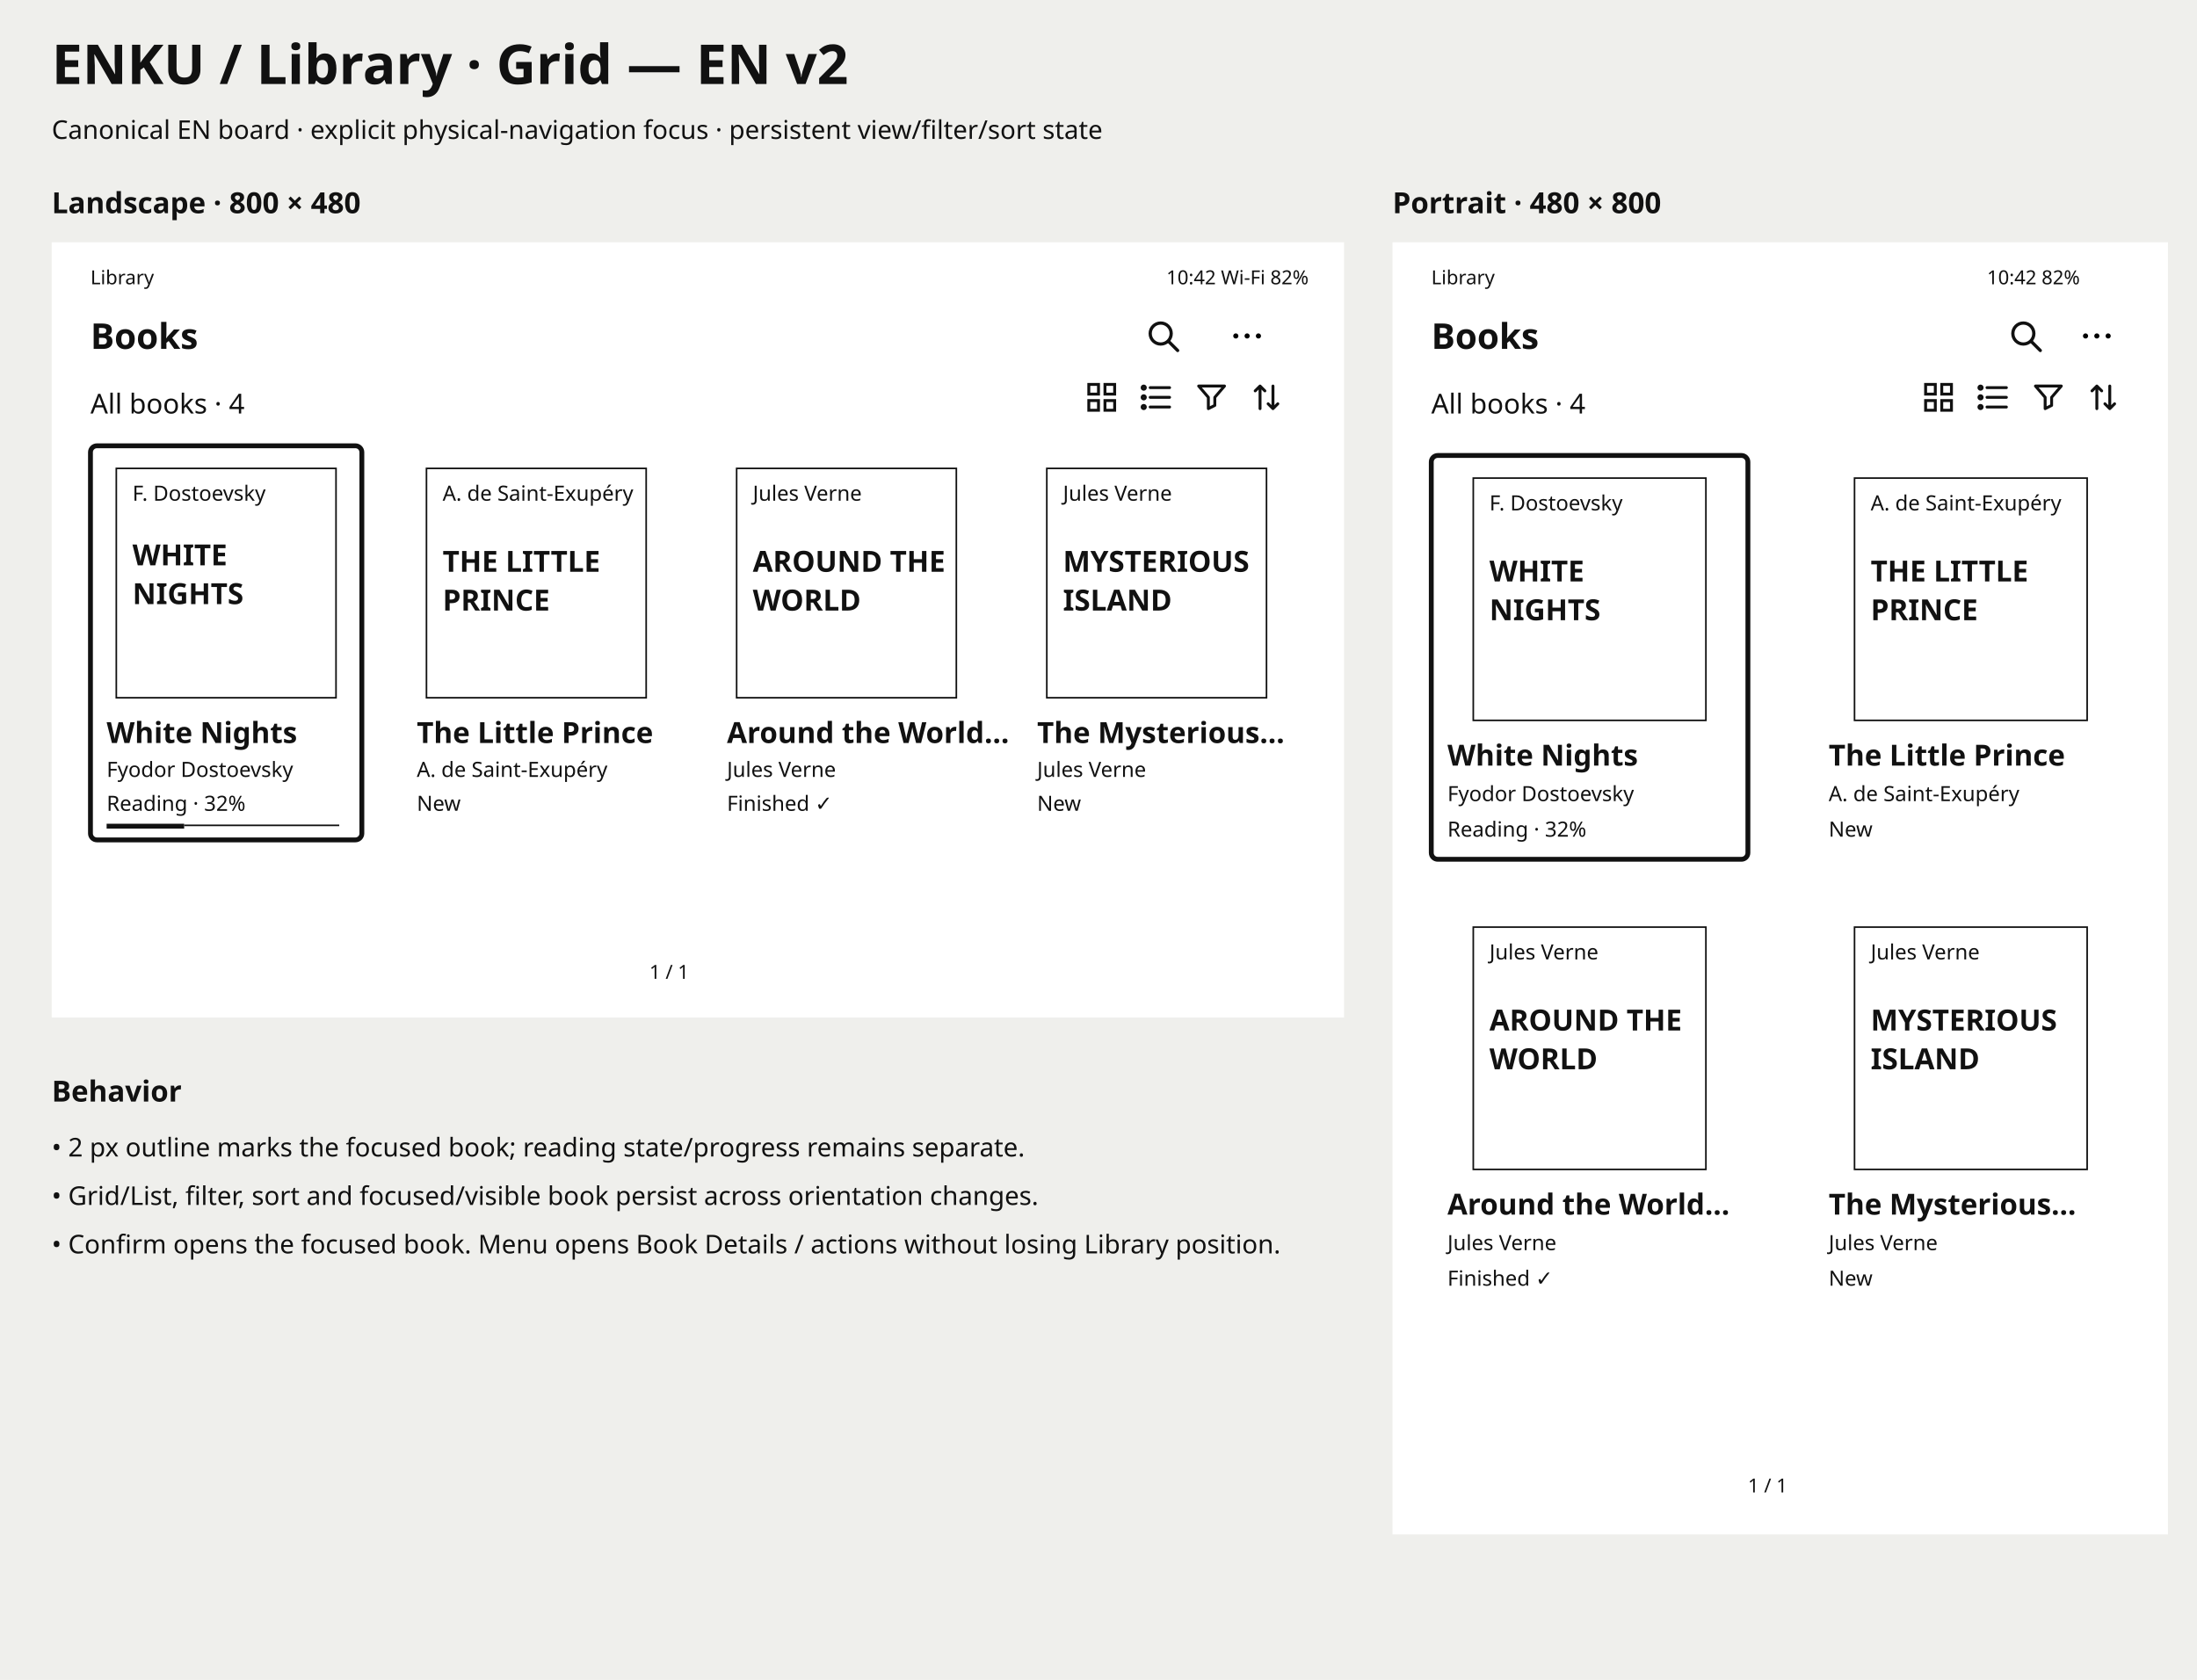
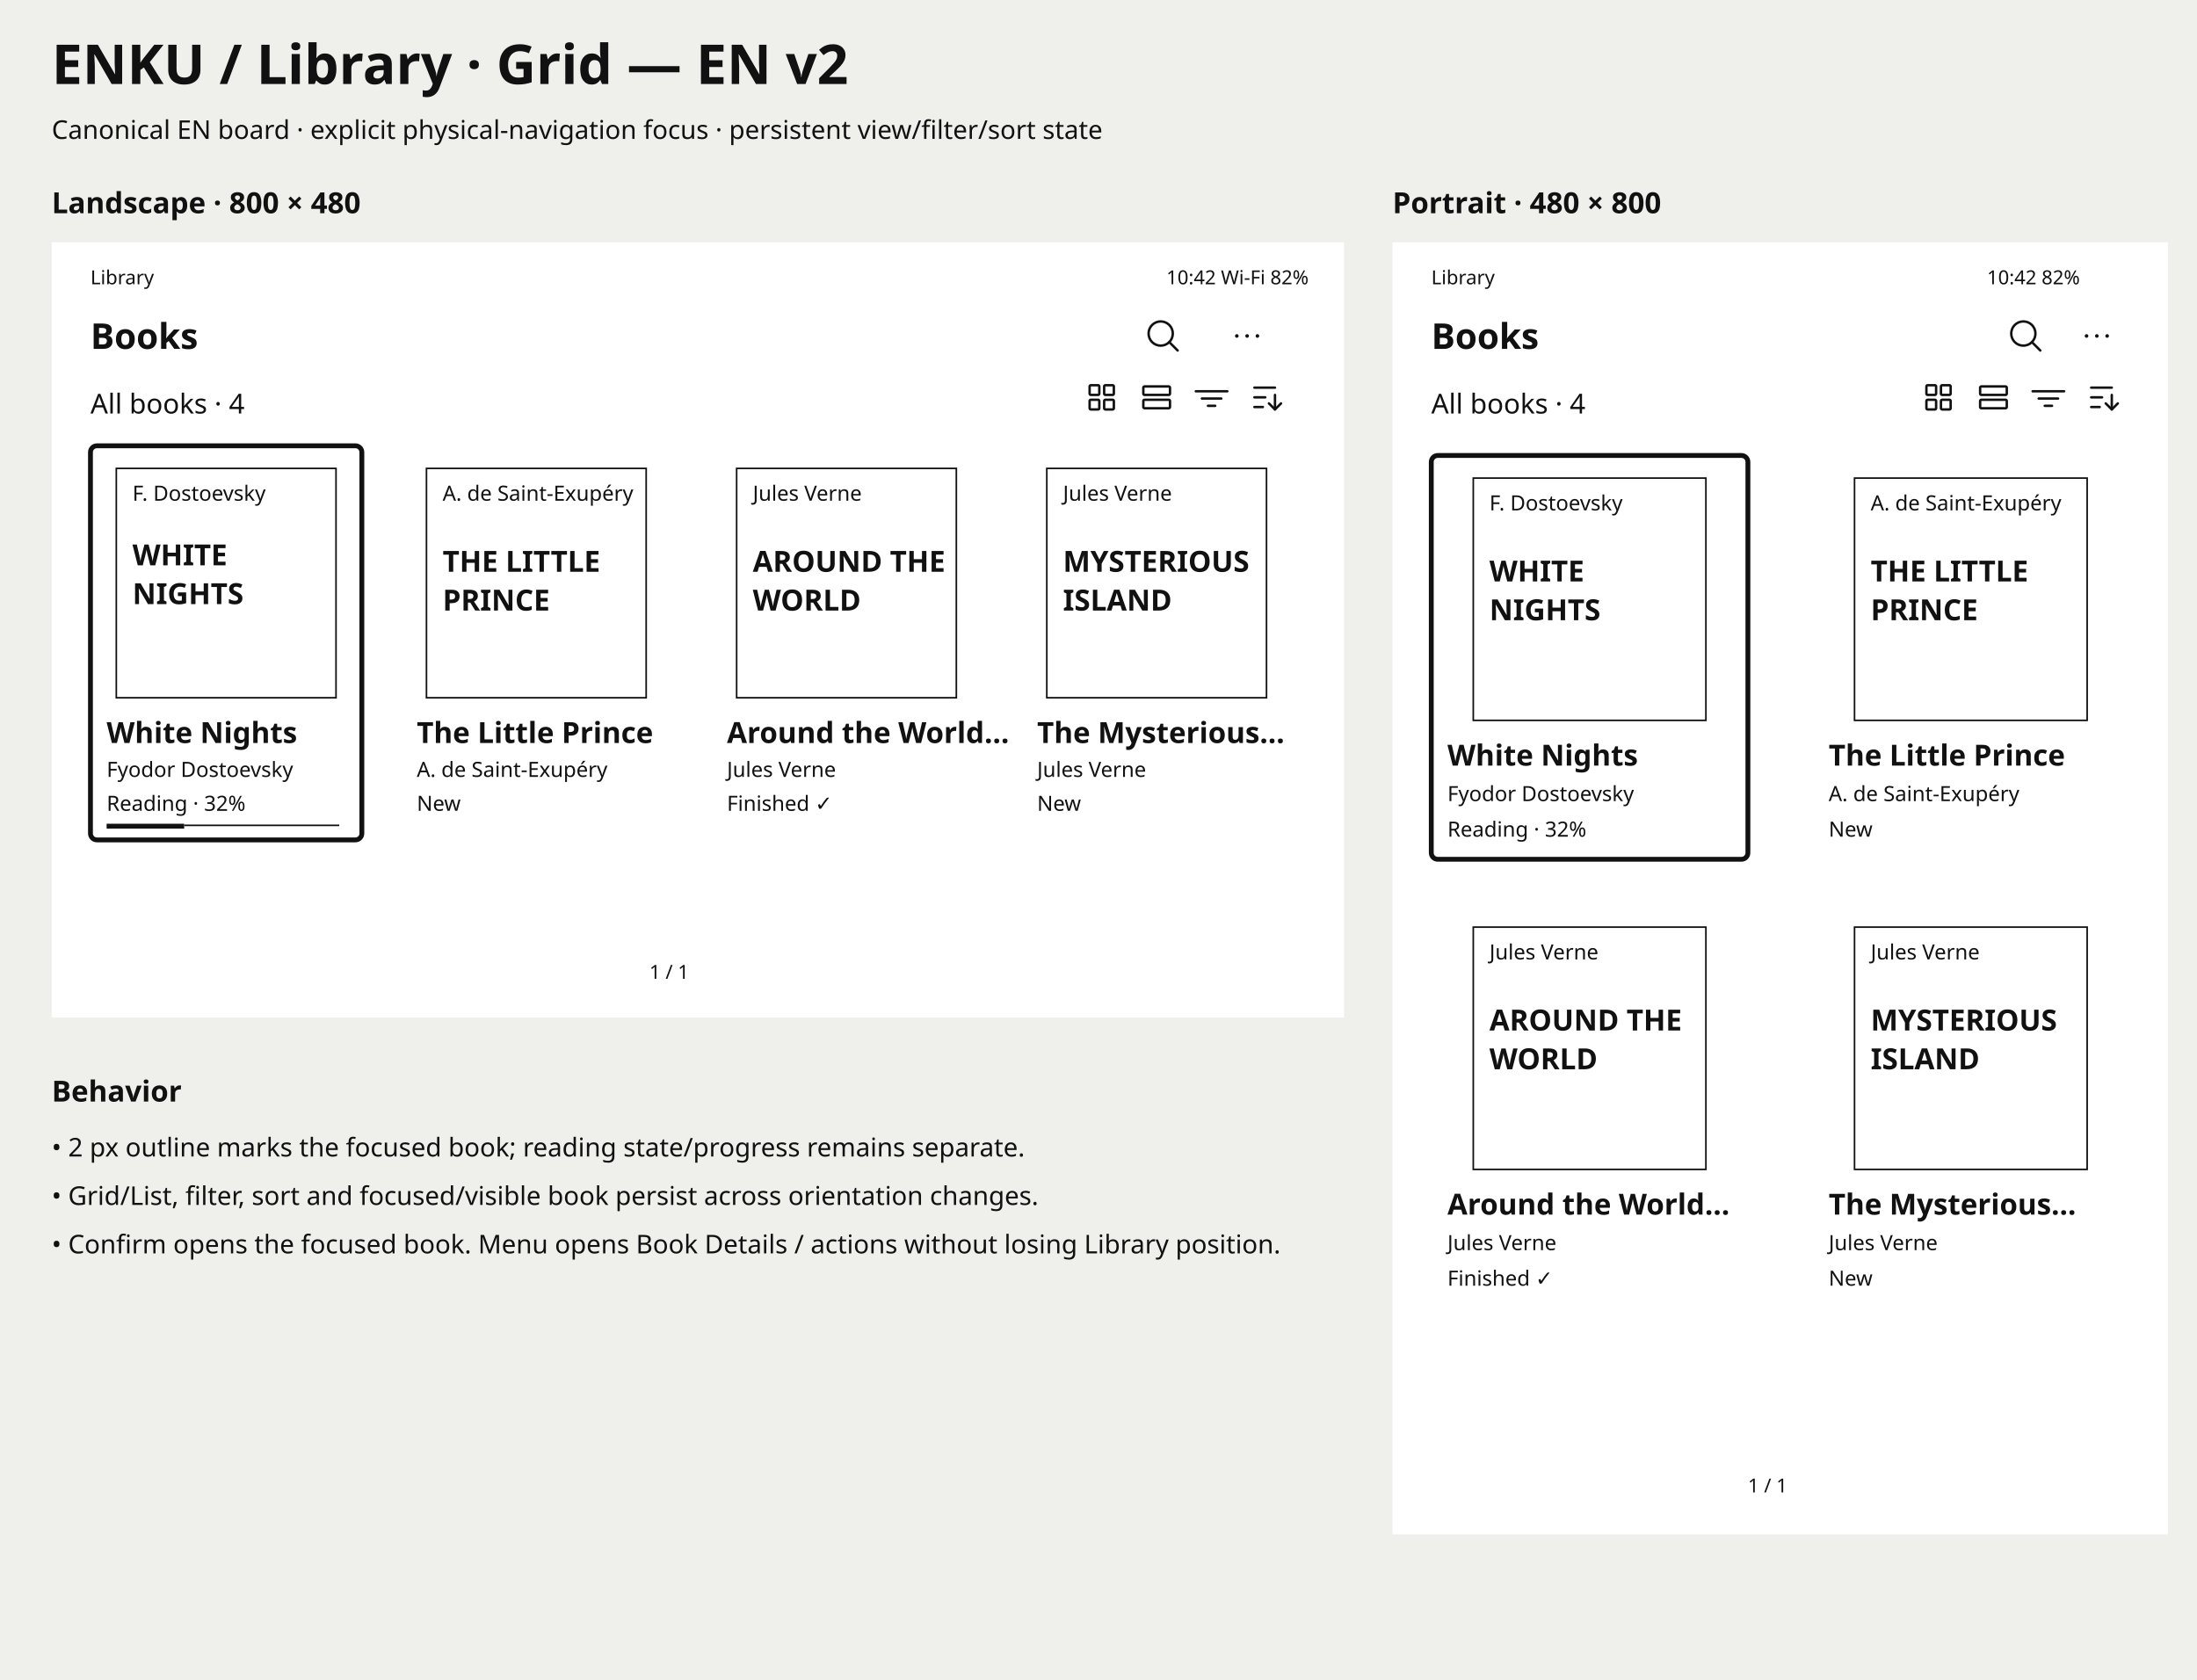
<svg xmlns="http://www.w3.org/2000/svg" width="1360" height="1040" viewBox="0 0 1360 1040">
  <style>
text{font-family:"Noto Sans",Arial,sans-serif;fill:#111}
.h1{font-size:34px;font-weight:700}.sub{font-size:16px}.label{font-size:18px;font-weight:700}
.title{font-size:22px;font-weight:700}.body{font-size:17px}.meta{font-size:13px}.small{font-size:12px}
.bg{fill:#efefec}.panel{fill:#fff}.row{fill:#fff;stroke:#111;stroke-width:1}.focus{fill:#fff;stroke:#111;stroke-width:3}
.btn{fill:#111}.btnt{fill:#fff;font-size:17px;font-weight:700}.outline{fill:#fff;stroke:#111;stroke-width:1}
.cover{fill:#fff;stroke:#111;stroke-width:1}.bar{fill:#111}.hair{stroke:#111;stroke-width:1}
</style>
  <rect class="bg" width="1360" height="1040" />
  <text class="h1" x="32" y="52">ENKU / Library · Grid — EN v2</text>
  <text class="sub" x="32" y="86">Canonical EN board · explicit physical-navigation focus · persistent view/filter/sort state</text>
  <text class="label" x="32" y="132">Landscape · 800 × 480</text>
  <text class="label" x="862" y="132">Portrait · 480 × 800</text>
  <g transform="translate(32,150)">
    <rect class="panel" width="800" height="480" />
    <text class="small" x="24" y="26">Library</text>
    <text class="small" x="690" y="26">10:42   Wi-Fi   82%</text>
    <text class="title" x="24" y="66">Books</text>
-     <g transform="translate(676,46)">
-       <circle cx="10.5" cy="10.5" r="6.5" fill="none" stroke="#111" stroke-width="2" />
-       <path d="M15.5 15.5L21 21" fill="none" stroke="#111" stroke-width="2" stroke-linecap="round" />
+     <g transform="translate(676,46) scale(0.09375)">
+       <circle cx="112" cy="112" r="80" fill="none" stroke="#111" stroke-linecap="round" stroke-linejoin="round" stroke-width="16" />
+       <line x1="168.57" y1="168.57" x2="224" y2="224" fill="none" stroke="#111" stroke-linecap="round" stroke-linejoin="round" stroke-width="16" />
    </g>
-     <g transform="translate(728,46)">
-       <circle cx="5" cy="12" r="1.6" />
-       <circle cx="12" cy="12" r="1.6" />
-       <circle cx="19" cy="12" r="1.6" />
+     <g transform="translate(728,46) scale(0.09375)">
+       <circle cx="128" cy="128" r="12" fill="#111" />
+       <circle cx="196" cy="128" r="12" fill="#111" />
+       <circle cx="60" cy="128" r="12" fill="#111" />
    </g>
    <text class="body" x="24" y="106">All books · 4</text>
-     <g transform="translate(638,84)" fill="none" stroke="#111" stroke-width="1.8">
-       <rect x="4" y="4" width="6" height="6" />
-       <rect x="14" y="4" width="6" height="6" />
-       <rect x="4" y="14" width="6" height="6" />
-       <rect x="14" y="14" width="6" height="6" />
+     <g transform="translate(638,84) scale(0.09375)">
+       <rect x="48" y="48" width="64" height="64" rx="8" fill="none" stroke="#111" stroke-linecap="round" stroke-linejoin="round" stroke-width="16" />
+       <rect x="144" y="48" width="64" height="64" rx="8" fill="none" stroke="#111" stroke-linecap="round" stroke-linejoin="round" stroke-width="16" />
+       <rect x="48" y="144" width="64" height="64" rx="8" fill="none" stroke="#111" stroke-linecap="round" stroke-linejoin="round" stroke-width="16" />
+       <rect x="144" y="144" width="64" height="64" rx="8" fill="none" stroke="#111" stroke-linecap="round" stroke-linejoin="round" stroke-width="16" />
    </g>
-     <g transform="translate(672,84)" fill="none" stroke="#111" stroke-width="1.8" stroke-linecap="round">
-       <path d="M8 6h12M8 12h12M8 18h12" />
-       <circle cx="4" cy="6" r="1" />
-       <circle cx="4" cy="12" r="1" />
-       <circle cx="4" cy="18" r="1" />
+     <g transform="translate(672,84) scale(0.09375)">
+       <rect x="40" y="144" width="176" height="56" rx="8" fill="none" stroke="#111" stroke-linecap="round" stroke-linejoin="round" stroke-width="16" />
+       <rect x="40" y="56" width="176" height="56" rx="8" fill="none" stroke="#111" stroke-linecap="round" stroke-linejoin="round" stroke-width="16" />
    </g>
-     <g transform="translate(706,84)">
-       <path d="M4 5h16l-6 7v5l-4 2v-7z" fill="none" stroke="#111" stroke-width="1.8" stroke-linejoin="round" />
+     <g transform="translate(706,84) scale(0.09375)">
+       <line x1="64" y1="136" x2="192" y2="136" stroke="#111" stroke-linecap="round" stroke-linejoin="round" stroke-width="16" />
+       <line x1="24" y1="88" x2="232" y2="88" stroke="#111" stroke-linecap="round" stroke-linejoin="round" stroke-width="16" />
+       <line x1="104" y1="184" x2="152" y2="184" stroke="#111" stroke-linecap="round" stroke-linejoin="round" stroke-width="16" />
    </g>
-     <g transform="translate(740,84)" fill="none" stroke="#111" stroke-width="1.8" stroke-linecap="round" stroke-linejoin="round">
-       <path d="M8 5v14M5 8l3-3 3 3M16 19V5M13 16l3 3 3-3" />
+     <g transform="translate(740,84) scale(0.09375)">
+       <line x1="48" y1="128" x2="120" y2="128" stroke="#111" stroke-linecap="round" stroke-linejoin="round" stroke-width="16" />
+       <line x1="48" y1="64" x2="184" y2="64" stroke="#111" stroke-linecap="round" stroke-linejoin="round" stroke-width="16" />
+       <line x1="48" y1="192" x2="104" y2="192" stroke="#111" stroke-linecap="round" stroke-linejoin="round" stroke-width="16" />
+       <polyline points="144 168 184 208 224 168" fill="none" stroke="#111" stroke-linecap="round" stroke-linejoin="round" stroke-width="16" />
+       <line x1="184" y1="208" x2="184" y2="112" fill="none" stroke="#111" stroke-linecap="round" stroke-linejoin="round" stroke-width="16" />
    </g>
    <g transform="translate(24,126)">
      <rect class="focus" x="0" y="0" width="168" height="244" rx="4" />
      <rect class="cover" x="16" y="14" width="136" height="142" />
      <text class="meta" x="26" y="34">F. Dostoevsky</text>
      <text class="label" x="26" y="74">WHITE</text>
      <text class="label" x="26" y="98">NIGHTS</text>
      <text class="label" x="10" y="184">White Nights</text>
      <text class="meta" x="10" y="205">Fyodor Dostoevsky</text>
      <text class="meta" x="10" y="226">Reading · 32%</text>
      <rect class="bar" x="10" y="234" width="48" height="3" />
      <line class="hair" x1="58" y1="235" x2="154" y2="235" />
    </g>
    <g transform="translate(216,126)">
      <rect class="cover" x="16" y="14" width="136" height="142" />
      <text class="meta" x="26" y="34">A. de Saint-Exupéry</text>
      <text class="label" x="26" y="78">THE LITTLE</text>
      <text class="label" x="26" y="102">PRINCE</text>
      <text class="label" x="10" y="184">The Little Prince</text>
      <text class="meta" x="10" y="205">A. de Saint-Exupéry</text>
      <text class="meta" x="10" y="226">New</text>
    </g>
    <g transform="translate(408,126)">
      <rect class="cover" x="16" y="14" width="136" height="142" />
      <text class="meta" x="26" y="34">Jules Verne</text>
      <text class="label" x="26" y="78">AROUND THE</text>
      <text class="label" x="26" y="102">WORLD</text>
      <text class="label" x="10" y="184">Around the World…</text>
      <text class="meta" x="10" y="205">Jules Verne</text>
      <text class="meta" x="10" y="226">Finished ✓</text>
    </g>
    <g transform="translate(600,126)">
      <rect class="cover" x="16" y="14" width="136" height="142" />
      <text class="meta" x="26" y="34">Jules Verne</text>
      <text class="label" x="26" y="78">MYSTERIOUS</text>
      <text class="label" x="26" y="102">ISLAND</text>
      <text class="label" x="10" y="184">The Mysterious…</text>
      <text class="meta" x="10" y="205">Jules Verne</text>
      <text class="meta" x="10" y="226">New</text>
    </g>
    <text class="small" x="370" y="456">1 / 1</text>
  </g>
  <g transform="translate(862,150)">
    <rect class="panel" width="480" height="800" />
    <text class="small" x="24" y="26">Library</text>
    <text class="small" x="368" y="26">10:42  82%</text>
    <text class="title" x="24" y="66">Books</text>
-     <g transform="translate(380,46)">
-       <circle cx="10.5" cy="10.5" r="6.5" fill="none" stroke="#111" stroke-width="2" />
-       <path d="M15.5 15.5L21 21" fill="none" stroke="#111" stroke-width="2" stroke-linecap="round" />
+     <g transform="translate(380,46) scale(0.09375)">
+       <circle cx="112" cy="112" r="80" fill="none" stroke="#111" stroke-linecap="round" stroke-linejoin="round" stroke-width="16" />
+       <line x1="168.57" y1="168.57" x2="224" y2="224" fill="none" stroke="#111" stroke-linecap="round" stroke-linejoin="round" stroke-width="16" />
    </g>
-     <g transform="translate(424,46)">
-       <circle cx="5" cy="12" r="1.6" />
-       <circle cx="12" cy="12" r="1.6" />
-       <circle cx="19" cy="12" r="1.6" />
+     <g transform="translate(424,46) scale(0.09375)">
+       <circle cx="128" cy="128" r="12" fill="#111" />
+       <circle cx="196" cy="128" r="12" fill="#111" />
+       <circle cx="60" cy="128" r="12" fill="#111" />
    </g>
    <text class="body" x="24" y="106">All books · 4</text>
-     <g transform="translate(326,84)" fill="none" stroke="#111" stroke-width="1.8">
-       <rect x="4" y="4" width="6" height="6" />
-       <rect x="14" y="4" width="6" height="6" />
-       <rect x="4" y="14" width="6" height="6" />
-       <rect x="14" y="14" width="6" height="6" />
+     <g transform="translate(326,84) scale(0.09375)">
+       <rect x="48" y="48" width="64" height="64" rx="8" fill="none" stroke="#111" stroke-linecap="round" stroke-linejoin="round" stroke-width="16" />
+       <rect x="144" y="48" width="64" height="64" rx="8" fill="none" stroke="#111" stroke-linecap="round" stroke-linejoin="round" stroke-width="16" />
+       <rect x="48" y="144" width="64" height="64" rx="8" fill="none" stroke="#111" stroke-linecap="round" stroke-linejoin="round" stroke-width="16" />
+       <rect x="144" y="144" width="64" height="64" rx="8" fill="none" stroke="#111" stroke-linecap="round" stroke-linejoin="round" stroke-width="16" />
    </g>
-     <g transform="translate(360,84)" fill="none" stroke="#111" stroke-width="1.8" stroke-linecap="round">
-       <path d="M8 6h12M8 12h12M8 18h12" />
-       <circle cx="4" cy="6" r="1" />
-       <circle cx="4" cy="12" r="1" />
-       <circle cx="4" cy="18" r="1" />
+     <g transform="translate(360,84) scale(0.09375)">
+       <rect x="40" y="144" width="176" height="56" rx="8" fill="none" stroke="#111" stroke-linecap="round" stroke-linejoin="round" stroke-width="16" />
+       <rect x="40" y="56" width="176" height="56" rx="8" fill="none" stroke="#111" stroke-linecap="round" stroke-linejoin="round" stroke-width="16" />
    </g>
-     <g transform="translate(394,84)">
-       <path d="M4 5h16l-6 7v5l-4 2v-7z" fill="none" stroke="#111" stroke-width="1.8" stroke-linejoin="round" />
+     <g transform="translate(394,84) scale(0.09375)">
+       <line x1="64" y1="136" x2="192" y2="136" stroke="#111" stroke-linecap="round" stroke-linejoin="round" stroke-width="16" />
+       <line x1="24" y1="88" x2="232" y2="88" stroke="#111" stroke-linecap="round" stroke-linejoin="round" stroke-width="16" />
+       <line x1="104" y1="184" x2="152" y2="184" stroke="#111" stroke-linecap="round" stroke-linejoin="round" stroke-width="16" />
    </g>
-     <g transform="translate(428,84)" fill="none" stroke="#111" stroke-width="1.8" stroke-linecap="round" stroke-linejoin="round">
-       <path d="M8 5v14M5 8l3-3 3 3M16 19V5M13 16l3 3 3-3" />
+     <g transform="translate(428,84) scale(0.09375)">
+       <line x1="48" y1="128" x2="120" y2="128" stroke="#111" stroke-linecap="round" stroke-linejoin="round" stroke-width="16" />
+       <line x1="48" y1="64" x2="184" y2="64" stroke="#111" stroke-linecap="round" stroke-linejoin="round" stroke-width="16" />
+       <line x1="48" y1="192" x2="104" y2="192" stroke="#111" stroke-linecap="round" stroke-linejoin="round" stroke-width="16" />
+       <polyline points="144 168 184 208 224 168" fill="none" stroke="#111" stroke-linecap="round" stroke-linejoin="round" stroke-width="16" />
+       <line x1="184" y1="208" x2="184" y2="112" fill="none" stroke="#111" stroke-linecap="round" stroke-linejoin="round" stroke-width="16" />
    </g>
    <g transform="translate(24,132)">
      <rect class="focus" x="0" y="0" width="196" height="250" rx="4" />
      <rect class="cover" x="26" y="14" width="144" height="150" />
      <text class="meta" x="36" y="34">F. Dostoevsky</text>
      <text class="label" x="36" y="78">WHITE</text>
      <text class="label" x="36" y="102">NIGHTS</text>
      <text class="label" x="10" y="192">White Nights</text>
      <text class="meta" x="10" y="214">Fyodor Dostoevsky</text>
      <text class="meta" x="10" y="236">Reading · 32%</text>
    </g>
    <g transform="translate(260,132)">
      <rect class="cover" x="26" y="14" width="144" height="150" />
      <text class="meta" x="36" y="34">A. de Saint-Exupéry</text>
      <text class="label" x="36" y="78">THE LITTLE</text>
      <text class="label" x="36" y="102">PRINCE</text>
      <text class="label" x="10" y="192">The Little Prince</text>
      <text class="meta" x="10" y="214">A. de Saint-Exupéry</text>
      <text class="meta" x="10" y="236">New</text>
    </g>
    <g transform="translate(24,410)">
      <rect class="cover" x="26" y="14" width="144" height="150" />
      <text class="meta" x="36" y="34">Jules Verne</text>
      <text class="label" x="36" y="78">AROUND THE</text>
      <text class="label" x="36" y="102">WORLD</text>
      <text class="label" x="10" y="192">Around the World…</text>
      <text class="meta" x="10" y="214">Jules Verne</text>
      <text class="meta" x="10" y="236">Finished ✓</text>
    </g>
    <g transform="translate(260,410)">
      <rect class="cover" x="26" y="14" width="144" height="150" />
      <text class="meta" x="36" y="34">Jules Verne</text>
      <text class="label" x="36" y="78">MYSTERIOUS</text>
      <text class="label" x="36" y="102">ISLAND</text>
      <text class="label" x="10" y="192">The Mysterious…</text>
      <text class="meta" x="10" y="214">Jules Verne</text>
      <text class="meta" x="10" y="236">New</text>
    </g>
    <text class="small" x="220" y="774">1 / 1</text>
  </g>
  <text class="label" x="32" y="682">Behavior</text>
  <text class="sub" x="32" y="716">• 2 px outline marks the focused book; reading state/progress remains separate.</text>
  <text class="sub" x="32" y="746">• Grid/List, filter, sort and focused/visible book persist across orientation changes.</text>
  <text class="sub" x="32" y="776">• Confirm opens the focused book. Menu opens Book Details / actions without losing Library position.</text>
</svg>
